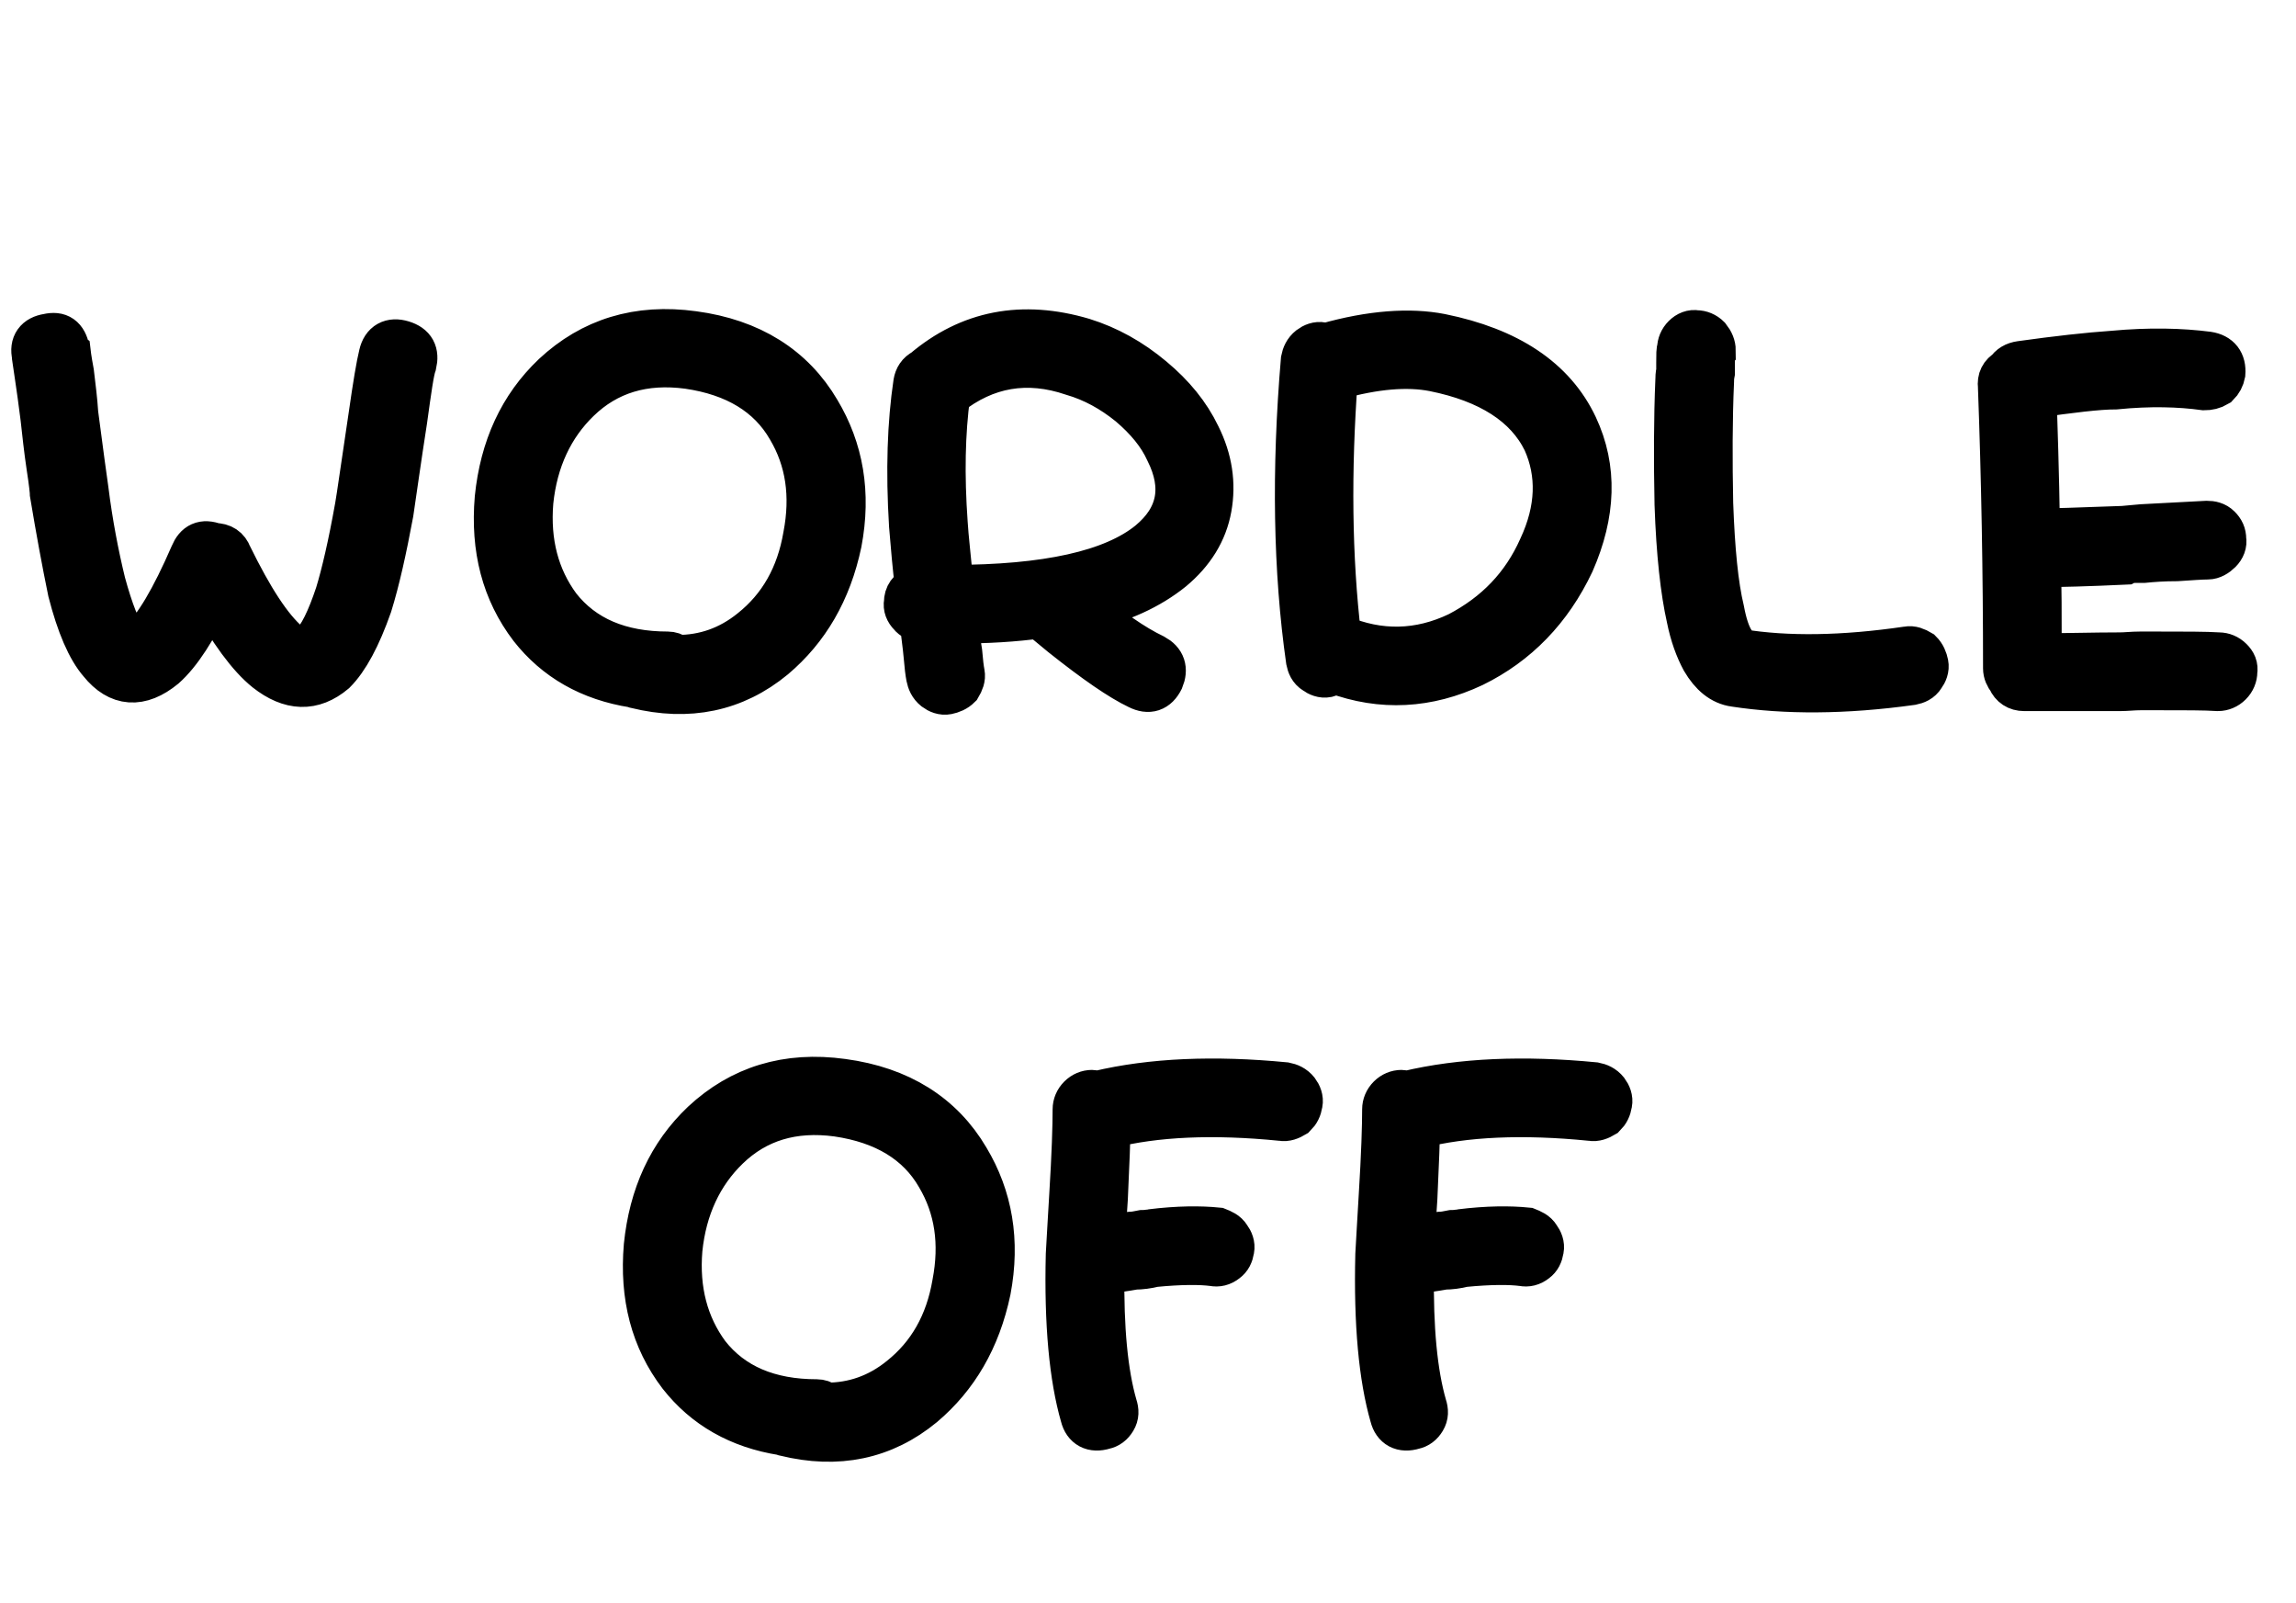
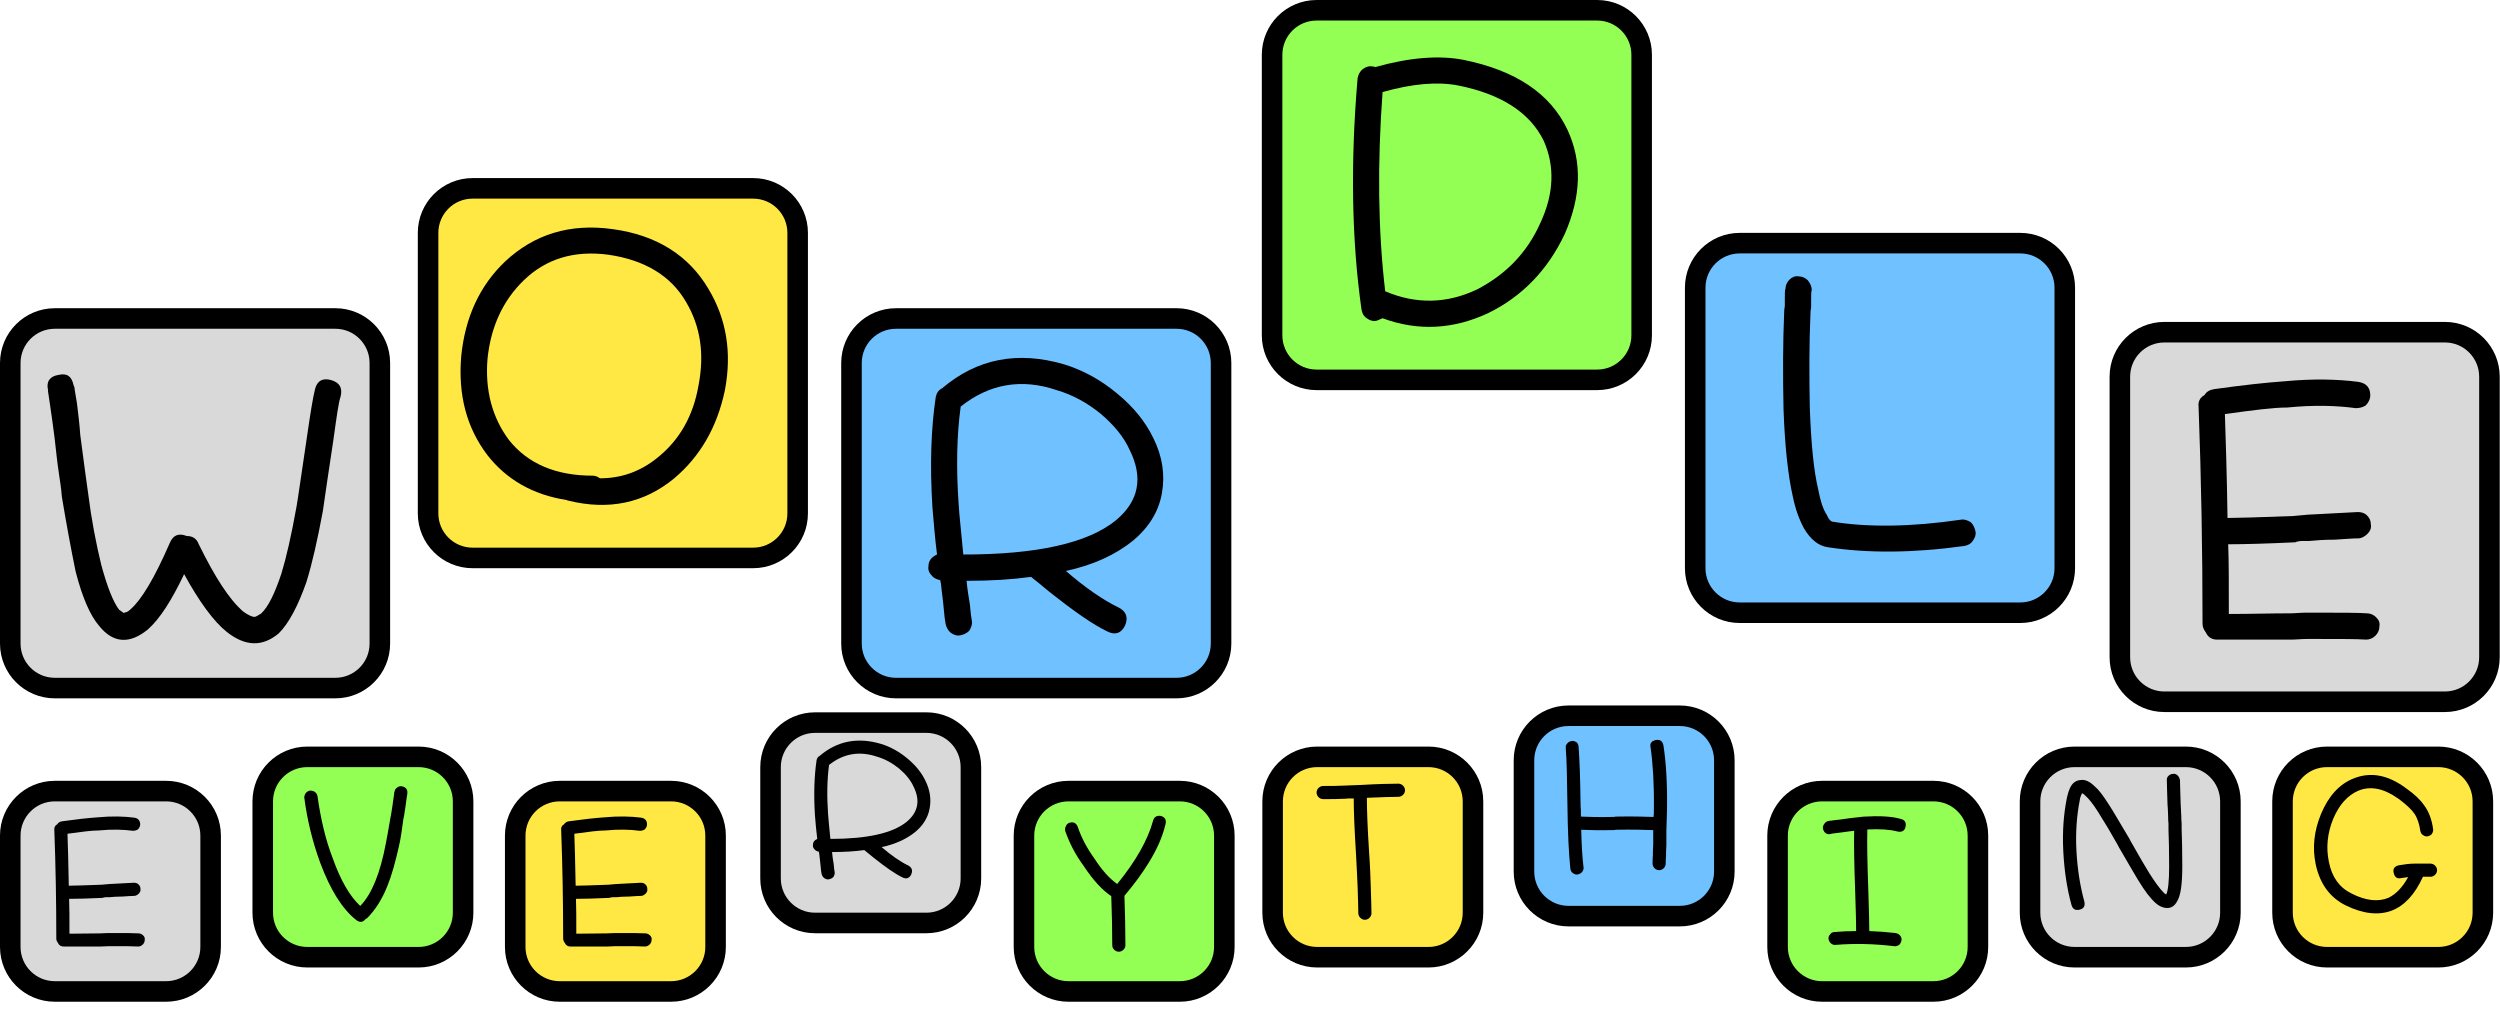
- <svg xmlns="http://www.w3.org/2000/svg" width="258" height="180" viewBox="0 0 258 180" fill="none">
-   <path d="M32.352 72.296C33.024 72.776 33.6 73.064 33.984 73.064C34.176 73.064 34.464 72.872 34.944 72.584C36 71.624 36.96 69.608 37.92 66.728C38.592 64.52 39.36 61.256 40.128 56.936C40.32 55.88 40.8 52.424 41.664 46.664C42.144 43.304 42.528 41 42.816 39.848C43.104 38.6 43.968 38.12 45.216 38.504C46.464 38.888 46.848 39.656 46.56 40.904C46.272 41.672 45.984 43.784 45.504 47.24C44.832 51.56 44.352 55.016 43.968 57.608C43.2 61.736 42.432 65.192 41.568 67.976C40.32 71.528 38.976 74.024 37.536 75.464C35.136 77.48 32.64 77.384 29.952 75.272C28.032 73.736 25.92 70.856 23.712 66.824C21.888 70.664 20.16 73.352 18.432 74.888C15.744 77.096 13.344 76.904 11.328 74.408C9.984 72.872 8.832 70.184 7.872 66.44C7.2 63.176 6.528 59.528 5.856 55.496C5.856 55.304 5.76 54.248 5.472 52.424C5.184 50.504 4.992 48.68 4.8 46.952C4.32 43.112 3.936 40.904 3.84 40.136V39.944C3.552 38.696 4.128 37.928 5.376 37.736C6.624 37.448 7.296 37.928 7.584 39.272C7.584 39.368 7.68 39.464 7.68 39.464C7.68 39.464 7.776 40.328 8.064 41.864C8.256 43.496 8.448 44.936 8.544 46.472C9.12 50.888 9.504 53.672 9.696 55.016C10.176 58.856 10.848 62.312 11.616 65.48C12.48 68.648 13.344 70.856 14.208 72.008L14.88 72.488C14.976 72.488 15.168 72.392 15.168 72.392C15.36 72.392 15.648 72.2 15.936 71.912C17.472 70.568 19.392 67.4 21.6 62.312C22.08 61.16 22.848 60.776 24.096 61.256C24.96 61.256 25.536 61.64 25.824 62.408C28.224 67.304 30.336 70.568 32.352 72.296ZM84.45 70.856C87.714 68.264 89.73 64.712 90.498 60.2C91.362 55.688 90.786 51.656 88.674 48.104C86.466 44.264 82.626 41.96 77.346 41.192C72.354 40.52 68.226 41.768 64.962 44.936C61.986 47.816 60.162 51.656 59.682 56.36C59.298 60.968 60.354 64.904 62.754 68.168C65.538 71.72 69.666 73.448 75.042 73.448C75.33 73.448 75.714 73.544 76.098 73.832C79.17 73.832 81.954 72.872 84.45 70.856ZM59.682 70.472C56.61 66.44 55.362 61.64 55.842 55.976C56.418 50.312 58.53 45.704 62.274 42.152C66.498 38.216 71.682 36.584 77.922 37.448C84.354 38.312 89.058 41.288 91.938 46.184C94.53 50.504 95.394 55.4 94.338 60.968C93.186 66.44 90.69 70.664 86.946 73.832C82.53 77.48 77.346 78.536 71.49 77.096C71.394 77.096 71.202 77 71.202 77C66.306 76.232 62.466 74.024 59.682 70.472ZM129.184 60.968C132.544 58.184 133.216 54.728 131.2 50.696C130.336 48.776 128.896 47.048 126.976 45.416C124.96 43.784 122.848 42.632 120.544 41.96C115.456 40.232 110.752 41 106.528 44.36C105.952 48.584 105.856 53.384 106.24 58.76C106.336 60.392 106.624 62.792 106.912 65.96C117.568 65.96 125.056 64.328 129.184 60.968ZM121.888 68.36C124.672 70.76 127.264 72.584 129.664 73.736C130.72 74.312 131.008 75.176 130.528 76.328C129.952 77.48 129.088 77.768 127.936 77.192C125.92 76.232 123.136 74.312 119.392 71.336C118.144 70.28 117.28 69.608 116.8 69.224C114.016 69.608 110.944 69.8 107.392 69.8C107.488 70.952 107.68 72.104 107.872 73.256C107.968 74.408 108.064 75.176 108.16 75.656C108.256 76.136 108.064 76.616 107.776 77.096C107.392 77.48 106.912 77.672 106.432 77.768C105.952 77.864 105.472 77.672 105.088 77.384C104.608 77 104.416 76.52 104.32 76.04C104.224 75.56 104.128 74.792 104.032 73.64C103.936 72.488 103.744 71.336 103.648 70.184C103.648 70.184 103.552 69.992 103.552 69.704C103.072 69.608 102.592 69.416 102.304 69.032C101.92 68.648 101.728 68.168 101.824 67.688C101.824 66.92 102.208 66.344 103.072 65.96C102.784 63.656 102.592 61.352 102.4 59.048C102.016 52.808 102.208 47.528 102.88 43.016C102.976 42.44 103.264 41.96 103.84 41.672C108.928 37.352 114.88 36.2 121.696 38.216C124.48 39.08 127.072 40.52 129.472 42.536C131.776 44.456 133.504 46.568 134.656 48.968C136 51.656 136.384 54.344 135.904 57.032C135.424 59.72 133.984 62.024 131.68 63.944C129.184 65.96 125.92 67.496 121.888 68.36ZM163.901 71.24C168.125 69.032 171.197 65.864 173.117 61.544C175.133 57.224 175.229 53.192 173.597 49.544C171.581 45.416 167.357 42.728 161.117 41.48C158.141 40.904 154.493 41.192 150.077 42.44C149.309 52.904 149.405 62.6 150.461 71.528C154.973 73.448 159.485 73.352 163.901 71.24ZM161.885 37.736C169.469 39.272 174.557 42.632 177.053 47.912C179.261 52.616 179.069 57.704 176.669 63.176C174.173 68.456 170.429 72.296 165.533 74.696C160.445 77.096 155.261 77.384 150.077 75.464C149.789 75.56 149.501 75.752 149.117 75.848C148.637 75.944 148.157 75.752 147.773 75.464C147.293 75.176 147.101 74.696 147.005 74.216C145.565 64.136 145.373 52.808 146.429 40.424C146.525 39.944 146.717 39.464 147.197 39.08C147.581 38.792 148.061 38.6 148.541 38.696C148.829 38.696 149.021 38.792 149.021 38.792C154.109 37.352 158.429 37.064 161.885 37.736ZM192.45 40.808C192.45 41.096 192.45 41.384 192.45 41.864C192.354 42.344 192.354 42.632 192.354 42.824C192.162 47.144 192.162 51.752 192.258 56.552C192.45 61.832 192.834 65.768 193.506 68.552C193.794 70.088 194.178 71.336 194.754 72.2C194.946 72.68 195.234 73.064 195.522 73.16C200.802 74.024 207.138 73.928 214.338 72.872C214.818 72.776 215.298 72.968 215.778 73.256C216.162 73.64 216.354 74.12 216.45 74.6C216.546 75.08 216.354 75.56 216.066 75.944C215.778 76.424 215.298 76.616 214.818 76.712C207.234 77.768 200.61 77.768 194.946 76.904C193.506 76.712 192.354 75.752 191.394 74.12C190.722 72.872 190.146 71.336 189.762 69.416C189.09 66.44 188.61 62.216 188.418 56.648C188.322 51.752 188.322 47.048 188.514 42.632C188.514 42.44 188.514 42.152 188.61 41.672C188.61 41.288 188.61 41 188.61 40.712C188.61 39.848 188.61 39.272 188.706 39.176C188.706 38.696 188.898 38.216 189.282 37.832C189.666 37.448 190.146 37.256 190.626 37.352C191.106 37.352 191.586 37.544 191.97 37.928C192.354 38.408 192.546 38.888 192.546 39.368C192.45 39.464 192.45 39.944 192.45 40.808ZM237.429 39.656C241.557 39.272 245.109 39.368 248.085 39.752C249.333 39.944 249.909 40.712 249.813 41.96C249.717 42.44 249.525 42.824 249.141 43.208C248.661 43.496 248.181 43.592 247.701 43.592C244.917 43.208 241.557 43.112 237.717 43.496C235.701 43.496 232.725 43.88 228.597 44.456C228.693 47.72 228.885 52.808 228.981 59.624C230.325 59.624 233.493 59.528 238.581 59.336L240.693 59.144L247.989 58.76C248.469 58.76 248.949 58.856 249.333 59.24C249.717 59.624 249.909 60.008 249.909 60.584C250.005 61.064 249.813 61.544 249.429 61.928C249.045 62.312 248.565 62.6 248.085 62.6C247.317 62.6 246.165 62.696 244.629 62.792C243.093 62.792 241.845 62.888 240.885 62.984C240.693 62.984 240.405 62.984 239.925 62.984C239.445 62.984 239.061 63.08 238.869 63.176C234.741 63.368 231.477 63.464 229.077 63.464C229.173 65.672 229.173 69.032 229.173 73.64C232.341 73.64 235.317 73.544 238.197 73.544C238.869 73.544 239.637 73.448 240.501 73.448C241.269 73.448 241.845 73.448 242.133 73.448C245.493 73.448 247.893 73.448 249.333 73.544C249.813 73.544 250.293 73.736 250.677 74.12C251.061 74.504 251.253 74.888 251.157 75.464C251.157 75.944 250.965 76.424 250.581 76.808C250.197 77.192 249.717 77.384 249.237 77.384C247.797 77.288 245.493 77.288 242.133 77.288C241.845 77.288 241.365 77.288 240.597 77.288C239.733 77.288 238.965 77.384 238.293 77.384C233.685 77.384 230.037 77.384 227.445 77.384C226.677 77.384 226.101 77 225.813 76.328C225.525 75.944 225.333 75.56 225.333 75.08C225.333 64.328 225.141 53.768 224.757 43.4C224.661 42.632 224.949 42.056 225.621 41.672C225.909 41.192 226.389 40.904 227.061 40.808C231.189 40.232 234.645 39.848 237.429 39.656Z" fill="black" stroke-width="5" stroke="black" />
-   <path d="M101.2 154.856C104.464 152.264 106.48 148.712 107.248 144.2C108.112 139.688 107.536 135.656 105.424 132.104C103.216 128.264 99.376 125.96 94.096 125.192C89.104 124.52 84.976 125.768 81.712 128.936C78.736 131.816 76.912 135.656 76.432 140.36C76.048 144.968 77.104 148.904 79.504 152.168C82.288 155.72 86.416 157.448 91.792 157.448C92.08 157.448 92.464 157.544 92.848 157.832C95.92 157.832 98.704 156.872 101.2 154.856ZM76.432 154.472C73.36 150.44 72.112 145.64 72.592 139.976C73.168 134.312 75.28 129.704 79.024 126.152C83.248 122.216 88.432 120.584 94.672 121.448C101.104 122.312 105.808 125.288 108.688 130.184C111.28 134.504 112.144 139.4 111.088 144.968C109.936 150.44 107.44 154.664 103.696 157.832C99.28 161.48 94.096 162.536 88.24 161.096C88.144 161.096 87.952 161 87.952 161C83.056 160.232 79.216 158.024 76.432 154.472ZM144.398 121.832C144.878 121.928 145.358 122.12 145.742 122.6C146.03 122.984 146.222 123.464 146.126 123.944C146.03 124.52 145.838 124.904 145.454 125.288C144.974 125.576 144.494 125.768 144.014 125.672C136.334 124.904 129.806 125.192 124.526 126.536C124.526 127.88 124.43 130.568 124.238 134.6C124.142 136.04 124.046 137.48 123.95 139.016L127.022 138.632C127.406 138.632 127.886 138.536 128.366 138.44C128.846 138.44 129.23 138.344 129.326 138.344C132.398 137.96 134.894 137.96 136.814 138.152C137.294 138.344 137.774 138.536 138.062 139.016C138.35 139.4 138.542 139.88 138.446 140.36C138.35 140.936 138.158 141.32 137.774 141.608C137.294 141.992 136.814 142.088 136.334 141.992C134.894 141.8 132.686 141.8 129.71 142.088C128.942 142.28 128.174 142.376 127.502 142.376C126.446 142.568 125.198 142.76 123.854 142.856C123.758 149.192 124.238 154.28 125.294 157.928C125.486 158.504 125.486 158.984 125.198 159.464C124.91 159.944 124.526 160.232 124.046 160.328C122.798 160.712 121.934 160.232 121.646 159.08C120.398 154.76 119.822 148.712 120.014 140.936C120.11 139.496 120.206 137.288 120.398 134.312C120.686 129.704 120.782 126.44 120.782 124.616C120.782 124.136 120.974 123.656 121.358 123.272C121.742 122.888 122.222 122.696 122.702 122.696C122.702 122.696 122.894 122.696 123.086 122.792C123.182 122.792 123.374 122.792 123.374 122.792C129.422 121.352 136.43 121.064 144.398 121.832ZM179.179 121.832C179.659 121.928 180.139 122.12 180.523 122.6C180.811 122.984 181.003 123.464 180.907 123.944C180.811 124.52 180.619 124.904 180.235 125.288C179.755 125.576 179.275 125.768 178.795 125.672C171.115 124.904 164.587 125.192 159.307 126.536C159.307 127.88 159.211 130.568 159.019 134.6C158.923 136.04 158.827 137.48 158.731 139.016L161.803 138.632C162.187 138.632 162.667 138.536 163.147 138.44C163.627 138.44 164.011 138.344 164.107 138.344C167.179 137.96 169.675 137.96 171.595 138.152C172.075 138.344 172.555 138.536 172.843 139.016C173.131 139.4 173.323 139.88 173.227 140.36C173.131 140.936 172.939 141.32 172.555 141.608C172.075 141.992 171.595 142.088 171.115 141.992C169.675 141.8 167.467 141.8 164.491 142.088C163.723 142.28 162.955 142.376 162.283 142.376C161.227 142.568 159.979 142.76 158.635 142.856C158.539 149.192 159.019 154.28 160.075 157.928C160.267 158.504 160.267 158.984 159.979 159.464C159.691 159.944 159.307 160.232 158.827 160.328C157.579 160.712 156.715 160.232 156.427 159.08C155.179 154.76 154.603 148.712 154.795 140.936C154.891 139.496 154.987 137.288 155.179 134.312C155.467 129.704 155.563 126.44 155.563 124.616C155.563 124.136 155.755 123.656 156.139 123.272C156.523 122.888 157.003 122.696 157.483 122.696C157.483 122.696 157.675 122.696 157.867 122.792C157.963 122.792 158.155 122.792 158.155 122.792C164.203 121.352 171.211 121.064 179.179 121.832Z" fill="black" stroke-width="5" stroke="black" />
+ <svg xmlns="http://www.w3.org/2000/svg" width="365" height="149" viewBox="0 0 365 149" fill="none">
+   <path d="M8 46.5H48.958C52.548 46.5 55.458 49.41 55.458 53V93.958C55.458 97.548 52.548 100.458 48.958 100.458H8C4.41 100.458 1.5 97.548 1.5 93.958V53C1.5 49.41 4.41 46.5 8 46.5Z" fill="#D9D9D9" stroke-width="3" stroke="black" />
+   <path d="M35.522 89.296C36.194 89.776 36.77 90.064 37.154 90.064C37.346 90.064 37.634 89.872 38.114 89.584C39.17 88.624 40.13 86.608 41.09 83.728C41.762 81.52 42.53 78.256 43.298 73.936C43.49 72.88 43.97 69.424 44.834 63.664C45.314 60.304 45.698 58 45.986 56.848C46.274 55.6 47.138 55.12 48.386 55.504C49.634 55.888 50.018 56.656 49.73 57.904C49.442 58.672 49.154 60.784 48.674 64.24C48.002 68.56 47.522 72.016 47.138 74.608C46.37 78.736 45.602 82.192 44.738 84.976C43.49 88.528 42.146 91.024 40.706 92.464C38.306 94.48 35.81 94.384 33.122 92.272C31.202 90.736 29.09 87.856 26.882 83.824C25.058 87.664 23.33 90.352 21.602 91.888C18.914 94.096 16.514 93.904 14.498 91.408C13.154 89.872 12.002 87.184 11.042 83.44C10.37 80.176 9.698 76.528 9.026 72.496C9.026 72.304 8.93 71.248 8.642 69.424C8.354 67.504 8.162 65.68 7.97 63.952C7.49 60.112 7.106 57.904 7.01 57.136V56.944C6.722 55.696 7.298 54.928 8.546 54.736C9.794 54.448 10.466 54.928 10.754 56.272C10.754 56.368 10.85 56.464 10.85 56.464C10.85 56.464 10.946 57.328 11.234 58.864C11.426 60.496 11.618 61.936 11.714 63.472C12.29 67.888 12.674 70.672 12.866 72.016C13.346 75.856 14.018 79.312 14.786 82.48C15.65 85.648 16.514 87.856 17.378 89.008L18.05 89.488C18.146 89.488 18.338 89.392 18.338 89.392C18.53 89.392 18.818 89.2 19.106 88.912C20.642 87.568 22.562 84.4 24.77 79.312C25.25 78.16 26.018 77.776 27.266 78.256C28.13 78.256 28.706 78.64 28.994 79.408C31.394 84.304 33.506 87.568 35.522 89.296Z" fill="black" />
+   <path d="M8 115.5H24.253C27.843 115.5 30.753 118.41 30.753 122V138.253C30.753 141.843 27.843 144.753 24.253 144.753H8C4.41 144.753 1.5 141.843 1.5 138.253V122C1.5 118.41 4.41 115.5 8 115.5Z" fill="#D9D9D9" stroke-width="3" stroke="black" />
+   <path d="M14.268 119.328C16.332 119.136 18.108 119.184 19.596 119.376C20.22 119.472 20.508 119.856 20.46 120.48C20.412 120.72 20.316 120.912 20.124 121.104C19.884 121.248 19.644 121.296 19.404 121.296C18.012 121.104 16.332 121.056 14.412 121.248C13.404 121.248 11.916 121.44 9.852 121.728C9.9 123.36 9.996 125.904 10.044 129.312C10.716 129.312 12.3 129.264 14.844 129.168L15.9 129.072L19.548 128.88C19.788 128.88 20.028 128.928 20.22 129.12C20.412 129.312 20.508 129.504 20.508 129.792C20.556 130.032 20.46 130.272 20.268 130.464C20.076 130.656 19.836 130.8 19.596 130.8C19.212 130.8 18.636 130.848 17.868 130.896C17.1 130.896 16.476 130.944 15.996 130.992C15.9 130.992 15.756 130.992 15.516 130.992C15.276 130.992 15.084 131.04 14.988 131.088C12.924 131.184 11.292 131.232 10.092 131.232C10.14 132.336 10.14 134.016 10.14 136.32C11.724 136.32 13.212 136.272 14.652 136.272C14.988 136.272 15.372 136.224 15.804 136.224C16.188 136.224 16.476 136.224 16.62 136.224C18.3 136.224 19.5 136.224 20.22 136.272C20.46 136.272 20.7 136.368 20.892 136.56C21.084 136.752 21.18 136.944 21.132 137.232C21.132 137.472 21.036 137.712 20.844 137.904C20.652 138.096 20.412 138.192 20.172 138.192C19.452 138.144 18.3 138.144 16.62 138.144C16.476 138.144 16.236 138.144 15.852 138.144C15.42 138.144 15.036 138.192 14.7 138.192C12.396 138.192 10.572 138.192 9.276 138.192C8.892 138.192 8.604 138 8.46 137.664C8.316 137.472 8.22 137.28 8.22 137.04C8.22 131.664 8.124 126.384 7.932 121.2C7.884 120.816 8.028 120.528 8.364 120.336C8.508 120.096 8.748 119.952 9.084 119.904C11.148 119.616 12.876 119.424 14.268 119.328Z" fill="black" />
+   <path d="M44.861 110.5H61.114C64.704 110.5 67.614 113.41 67.614 117V133.253C67.614 136.843 64.704 139.753 61.114 139.753H44.861C41.271 139.753 38.361 136.843 38.361 133.253V117C38.361 113.41 41.271 110.5 44.861 110.5Z" fill="#93FF54" stroke-width="3" stroke="black" />
+   <path d="M48.563 125.264C49.715 128.528 51.059 130.832 52.596 132.272C54.276 130.544 55.523 127.472 56.34 123.104C56.483 122.48 56.675 121.232 57.011 119.36C57.059 119.168 57.156 118.592 57.3 117.632C57.444 116.672 57.492 116.144 57.539 115.952C57.539 115.808 57.539 115.712 57.587 115.616C57.636 115.376 57.731 115.136 57.971 114.992C58.212 114.8 58.452 114.752 58.691 114.8C59.316 114.944 59.556 115.328 59.459 115.904C59.459 115.904 59.459 116 59.459 116.048C59.411 116.144 59.411 116.192 59.411 116.24C59.364 116.432 59.316 117.008 59.172 117.968C59.028 118.928 58.931 119.504 58.883 119.648C58.691 121.136 58.499 122.432 58.26 123.488C57.731 125.84 57.203 127.76 56.58 129.296C55.812 131.264 54.803 132.848 53.603 134.048L53.508 134.096L53.364 134.192C52.98 134.672 52.547 134.72 52.02 134.336C49.956 132.704 48.227 129.92 46.739 125.936C45.636 122.912 44.867 119.792 44.435 116.528C44.388 116.288 44.483 116.048 44.627 115.808C44.772 115.616 45.011 115.472 45.252 115.424C45.492 115.424 45.731 115.472 45.971 115.616C46.212 115.808 46.307 116 46.355 116.24C46.836 119.648 47.556 122.672 48.563 125.264Z" fill="black" />
+   <path d="M81.722 115.5H97.975C101.565 115.5 104.475 118.41 104.475 122V138.253C104.475 141.843 101.565 144.753 97.975 144.753H81.722C78.132 144.753 75.222 141.843 75.222 138.253V122C75.222 118.41 78.132 115.5 81.722 115.5Z" fill="#FFE843" stroke-width="3" stroke="black" />
+   <path d="M88.268 119.328C90.332 119.136 92.108 119.184 93.596 119.376C94.22 119.472 94.508 119.856 94.46 120.48C94.412 120.72 94.316 120.912 94.124 121.104C93.884 121.248 93.644 121.296 93.404 121.296C92.012 121.104 90.332 121.056 88.412 121.248C87.404 121.248 85.916 121.44 83.852 121.728C83.9 123.36 83.996 125.904 84.044 129.312C84.716 129.312 86.3 129.264 88.844 129.168L89.9 129.072L93.548 128.88C93.788 128.88 94.028 128.928 94.22 129.12C94.412 129.312 94.508 129.504 94.508 129.792C94.556 130.032 94.46 130.272 94.268 130.464C94.076 130.656 93.836 130.8 93.596 130.8C93.212 130.8 92.636 130.848 91.868 130.896C91.1 130.896 90.476 130.944 89.996 130.992C89.9 130.992 89.756 130.992 89.516 130.992C89.276 130.992 89.084 131.04 88.988 131.088C86.924 131.184 85.292 131.232 84.092 131.232C84.14 132.336 84.14 134.016 84.14 136.32C85.724 136.32 87.212 136.272 88.652 136.272C88.988 136.272 89.372 136.224 89.804 136.224C90.188 136.224 90.476 136.224 90.62 136.224C92.3 136.224 93.5 136.224 94.22 136.272C94.46 136.272 94.7 136.368 94.892 136.56C95.084 136.752 95.18 136.944 95.132 137.232C95.132 137.472 95.036 137.712 94.844 137.904C94.652 138.096 94.412 138.192 94.172 138.192C93.452 138.144 92.3 138.144 90.62 138.144C90.476 138.144 90.236 138.144 89.852 138.144C89.42 138.144 89.036 138.192 88.7 138.192C86.396 138.192 84.572 138.192 83.276 138.192C82.892 138.192 82.604 138 82.46 137.664C82.316 137.472 82.22 137.28 82.22 137.04C82.22 131.664 82.124 126.384 81.932 121.2C81.884 120.816 82.028 120.528 82.364 120.336C82.508 120.096 82.748 119.952 83.084 119.904C85.148 119.616 86.876 119.424 88.268 119.328Z" fill="black" />
+   <path d="M119 105.5H135.253C138.843 105.5 141.753 108.41 141.753 112V128.253C141.753 131.843 138.843 134.753 135.253 134.753H119C115.41 134.753 112.5 131.843 112.5 128.253V112C112.5 108.41 115.41 105.5 119 105.5Z" fill="#D9D9D9" stroke-width="3" stroke="black" />
+   <path d="M132.372 119.984C134.052 118.592 134.388 116.864 133.38 114.848C132.948 113.888 132.228 113.024 131.268 112.208C130.26 111.392 129.204 110.816 128.052 110.48C125.508 109.616 123.156 110 121.044 111.68C120.756 113.792 120.708 116.192 120.9 118.88C120.948 119.696 121.092 120.896 121.236 122.48C126.564 122.48 130.308 121.664 132.372 119.984ZM128.724 123.68C130.116 124.88 131.412 125.792 132.612 126.368C133.14 126.656 133.284 127.088 133.044 127.664C132.756 128.24 132.324 128.384 131.748 128.096C130.74 127.616 129.348 126.656 127.476 125.168C126.852 124.64 126.42 124.304 126.18 124.112C124.788 124.304 123.252 124.4 121.476 124.4C121.524 124.976 121.62 125.552 121.716 126.128C121.764 126.704 121.812 127.088 121.86 127.328C121.908 127.568 121.812 127.808 121.668 128.048C121.476 128.24 121.236 128.336 120.996 128.384C120.756 128.432 120.516 128.336 120.324 128.192C120.084 128 119.988 127.76 119.94 127.52C119.892 127.28 119.844 126.896 119.796 126.32C119.748 125.744 119.652 125.168 119.604 124.592C119.604 124.592 119.556 124.496 119.556 124.352C119.316 124.304 119.076 124.208 118.932 124.016C118.74 123.824 118.644 123.584 118.692 123.344C118.692 122.96 118.884 122.672 119.316 122.48C119.172 121.328 119.076 120.176 118.98 119.024C118.788 115.904 118.884 113.264 119.22 111.008C119.268 110.72 119.412 110.48 119.7 110.336C122.244 108.176 125.22 107.6 128.628 108.608C130.02 109.04 131.316 109.76 132.516 110.768C133.668 111.728 134.532 112.784 135.108 113.984C135.78 115.328 135.972 116.672 135.732 118.016C135.492 119.36 134.772 120.512 133.62 121.472C132.372 122.48 130.74 123.248 128.724 123.68Z" fill="black" />
+   <path d="M156 115.5H172.253C175.843 115.5 178.753 118.41 178.753 122V138.253C178.753 141.843 175.843 144.753 172.253 144.753H156C152.41 144.753 149.5 141.843 149.5 138.253V122C149.5 118.41 152.41 115.5 156 115.5Z" fill="#93FF54" stroke-width="3" stroke="black" />
+   <path d="M167.718 125.944C166.854 127.384 165.654 129.016 164.166 130.792C164.262 133.48 164.31 135.88 164.31 137.992C164.31 138.28 164.214 138.472 164.022 138.664C163.83 138.856 163.59 138.952 163.35 138.952C163.11 138.952 162.87 138.856 162.678 138.664C162.486 138.472 162.39 138.28 162.39 137.992C162.39 135.928 162.342 133.528 162.246 130.84C160.95 129.976 159.606 128.536 158.214 126.424C157.014 124.792 156.15 123.112 155.526 121.336C155.478 121.096 155.478 120.856 155.622 120.616C155.718 120.376 155.862 120.232 156.102 120.136C156.726 119.944 157.11 120.136 157.35 120.712C157.878 122.296 158.694 123.832 159.798 125.368C160.854 127 161.958 128.248 163.11 129.064C165.846 125.704 167.574 122.632 168.342 119.848C168.486 119.272 168.87 119.032 169.494 119.128C170.118 119.32 170.31 119.704 170.166 120.328C169.734 122.152 168.918 124.024 167.718 125.944Z" fill="black" />
+   <path d="M192.304 110.5H208.557C212.147 110.5 215.057 113.41 215.057 117V133.253C215.057 136.843 212.147 139.753 208.557 139.753H192.304C188.714 139.753 185.804 136.843 185.804 133.253V117C185.804 113.41 188.714 110.5 192.304 110.5Z" fill="#FFE843" stroke-width="3" stroke="black" />
+   <path d="M196.011 114.704L198.603 114.608C201.051 114.464 202.923 114.416 204.171 114.416C204.411 114.416 204.651 114.512 204.843 114.704C205.035 114.896 205.131 115.136 205.131 115.376C205.131 115.616 205.035 115.856 204.843 116.048C204.651 116.24 204.411 116.336 204.171 116.336C203.259 116.336 201.723 116.384 199.563 116.48C199.563 118.16 199.659 120.896 199.899 124.592C200.043 126.56 200.091 128.24 200.139 129.632C200.187 131.36 200.235 132.608 200.235 133.328C200.235 133.568 200.139 133.808 199.947 134C199.755 134.192 199.515 134.288 199.275 134.288C199.035 134.288 198.795 134.192 198.603 134C198.411 133.808 198.315 133.568 198.315 133.328C198.315 132.608 198.267 131.408 198.219 129.68C198.171 128.288 198.075 126.656 197.979 124.736C197.739 120.944 197.643 118.256 197.643 116.576C197.403 116.576 197.163 116.576 196.827 116.576C196.491 116.624 196.251 116.624 196.107 116.624C195.387 116.672 194.379 116.672 193.179 116.672C192.939 116.672 192.699 116.576 192.507 116.384C192.315 116.192 192.219 115.952 192.219 115.712C192.219 115.472 192.315 115.232 192.507 115.04C192.699 114.848 192.939 114.752 193.179 114.752C194.379 114.752 195.291 114.752 196.011 114.704Z" fill="black" />
+   <path d="M229 104.5H245.253C248.843 104.5 251.753 107.41 251.753 111V127.253C251.753 130.843 248.843 133.753 245.253 133.753H229C225.41 133.753 222.5 130.843 222.5 127.253V111C222.5 107.41 225.41 104.5 229 104.5Z" fill="#70C1FF" stroke-width="3" stroke="black" />
+   <path d="M230.762 117.352C230.762 117.592 230.762 117.88 230.81 118.312C230.81 118.744 230.81 119.032 230.81 119.224C231.866 119.272 233.45 119.32 235.562 119.272C235.658 119.272 235.754 119.272 235.85 119.224C238.25 119.176 240.074 119.224 241.322 119.272H241.418C241.466 118.984 241.466 118.6 241.466 118.072C241.514 114.472 241.322 111.496 240.986 109.144C240.842 108.52 241.13 108.184 241.754 108.04C242.378 107.944 242.714 108.184 242.858 108.808C243.242 111.256 243.434 114.328 243.386 118.12C243.386 118.168 243.338 119.272 243.29 121.384C243.29 122.008 243.29 122.68 243.29 123.352C243.242 124.024 243.242 124.552 243.242 124.936C243.194 125.368 243.194 125.752 243.194 126.088C243.194 126.328 243.098 126.568 242.906 126.76C242.714 126.952 242.474 127.048 242.234 127.048C241.994 127.048 241.754 126.952 241.562 126.76C241.37 126.568 241.274 126.328 241.274 126.088C241.274 125.704 241.274 125.32 241.322 124.888C241.322 124.504 241.322 123.976 241.37 123.256C241.37 122.584 241.37 121.96 241.37 121.336V121.192H241.226C240.074 121.144 238.298 121.096 235.898 121.144C235.802 121.192 235.706 121.192 235.61 121.192C233.498 121.24 231.914 121.192 230.858 121.144C230.906 123.208 231.002 125.032 231.194 126.616C231.242 126.856 231.146 127.096 231.002 127.288C230.81 127.528 230.57 127.624 230.33 127.672C230.09 127.72 229.85 127.624 229.658 127.48C229.418 127.336 229.322 127.096 229.274 126.856C229.034 124.6 228.89 121.432 228.842 117.4C228.794 113.8 228.746 111.064 228.602 109.192C228.554 108.952 228.65 108.712 228.842 108.52C228.986 108.328 229.226 108.232 229.466 108.184C229.706 108.136 229.946 108.232 230.186 108.376C230.378 108.568 230.474 108.808 230.474 109.048C230.618 110.92 230.714 113.656 230.762 117.352Z" fill="black" />
+   <path d="M266.025 115.5H282.278C285.868 115.5 288.778 118.41 288.778 122V138.253C288.778 141.843 285.868 144.753 282.278 144.753H266.025C262.435 144.753 259.525 141.843 259.525 138.253V122C259.525 118.41 262.435 115.5 266.025 115.5Z" fill="#93FF54" stroke-width="3" stroke="black" />
+   <path d="M267.734 119.76C268.166 119.712 268.454 119.664 268.598 119.664C269.51 119.52 270.662 119.376 272.054 119.232C274.406 119.088 276.23 119.184 277.526 119.568C278.15 119.712 278.342 120.144 278.198 120.768C278.054 121.344 277.622 121.536 276.998 121.392C275.894 121.104 274.454 121.008 272.63 121.104C272.582 123.072 272.63 126 272.774 129.984C272.87 132.912 272.918 134.928 272.918 135.936C274.214 135.984 275.51 136.08 276.758 136.224C276.998 136.272 277.238 136.368 277.43 136.608C277.574 136.8 277.67 137.04 277.622 137.28C277.574 137.52 277.478 137.76 277.286 137.952C277.046 138.096 276.806 138.192 276.566 138.144C273.734 137.808 270.902 137.712 268.022 137.952C267.782 138 267.542 137.904 267.35 137.76C267.11 137.568 267.014 137.328 266.966 137.088C266.918 136.848 267.014 136.608 267.206 136.416C267.35 136.176 267.59 136.08 267.83 136.08C268.838 135.984 269.894 135.936 270.998 135.936C270.998 134.928 270.95 132.96 270.854 130.08C270.71 126.144 270.662 123.216 270.71 121.296C270.566 121.296 269.942 121.392 268.838 121.536C268.79 121.536 268.502 121.584 268.07 121.632C267.59 121.68 267.302 121.728 267.206 121.776C266.966 121.824 266.726 121.776 266.534 121.632C266.294 121.44 266.198 121.2 266.15 120.96C266.102 120.72 266.198 120.48 266.342 120.288C266.486 120.048 266.726 119.904 266.966 119.856C267.014 119.856 267.302 119.808 267.734 119.76Z" fill="black" />
+   <path d="M302.886 110.5H319.139C322.729 110.5 325.639 113.41 325.639 117V133.253C325.639 136.843 322.729 139.753 319.139 139.753H302.886C299.296 139.753 296.386 136.843 296.386 133.253V117C296.386 113.41 299.296 110.5 302.886 110.5Z" fill="#D9D9D9" stroke-width="3" stroke="black" />
+   <path d="M301.239 124.264C301.095 121.432 301.287 118.84 301.767 116.488C301.911 115.816 302.103 115.24 302.343 114.808C302.679 114.232 303.159 113.944 303.687 113.896C304.119 113.8 304.599 113.896 305.127 114.232C305.367 114.376 305.751 114.712 306.279 115.24C306.855 115.864 307.575 116.92 308.487 118.408C308.679 118.744 309.495 120.088 310.887 122.44L311.031 122.728C312.279 124.936 313.191 126.52 313.767 127.432C314.583 128.728 315.303 129.736 315.975 130.408C315.975 130.408 316.071 130.456 316.119 130.504C316.167 130.552 316.263 130.6 316.263 130.6C316.551 130.024 316.695 128.632 316.695 126.472C316.695 124.216 316.647 122.44 316.599 121.144C316.599 120.952 316.599 120.664 316.599 120.28C316.551 119.896 316.551 119.56 316.551 119.32C316.503 118.312 316.503 117.688 316.455 117.4C316.407 115.672 316.359 114.52 316.359 113.944C316.311 113.704 316.407 113.464 316.599 113.272C316.791 113.08 317.031 112.984 317.271 112.984C317.511 112.936 317.751 113.032 317.943 113.224C318.135 113.416 318.231 113.656 318.279 113.896C318.279 114.52 318.327 115.624 318.375 117.304L318.471 119.224C318.471 119.464 318.471 119.8 318.519 120.232C318.519 120.616 318.519 120.904 318.519 121.048C318.567 122.344 318.615 124.168 318.615 126.472C318.615 129.112 318.375 130.792 317.847 131.608C317.463 132.328 316.935 132.616 316.263 132.568C315.735 132.52 315.207 132.28 314.727 131.848C314.007 131.224 313.143 130.12 312.135 128.44C311.943 128.152 311.031 126.568 309.351 123.688L309.207 123.4C308.103 121.432 307.287 120.088 306.855 119.416C306.087 118.12 305.415 117.16 304.839 116.536C304.599 116.296 304.359 116.056 304.119 115.864C304.119 115.864 304.023 115.864 303.975 115.816C303.831 116.104 303.687 116.44 303.639 116.872C303.207 119.08 303.015 121.528 303.159 124.216C303.303 126.856 303.687 129.352 304.311 131.608C304.455 132.232 304.263 132.664 303.639 132.808C303.015 132.952 302.631 132.76 302.439 132.136C301.767 129.688 301.383 127.096 301.239 124.264Z" fill="black" />
+   <path d="M339.747 110.5H356C359.59 110.5 362.5 113.41 362.5 117V133.253C362.5 136.843 359.59 139.753 356 139.753H339.747C336.157 139.753 333.247 136.843 333.247 133.253V117C333.247 113.41 336.157 110.5 339.747 110.5Z" fill="#FFE843" stroke-width="3" stroke="black" />
+   <path d="M352.548 126.088H353.988H354.852C355.092 126.088 355.332 126.184 355.524 126.376C355.716 126.568 355.812 126.808 355.812 127.048C355.812 127.288 355.716 127.528 355.524 127.72C355.332 127.912 355.092 128.008 354.852 128.008H353.988H353.748C352.596 130.552 351.06 132.232 349.188 132.952C347.268 133.672 345.012 133.432 342.468 132.184C340.164 131.032 338.724 129.064 338.1 126.232C337.572 123.736 337.86 121.288 338.868 118.84C339.972 116.2 341.556 114.472 343.62 113.656C346.116 112.648 348.66 113.128 351.3 115.096C352.596 116.008 353.46 116.872 353.94 117.592C354.612 118.504 355.044 119.656 355.236 121.048C355.284 121.288 355.188 121.528 355.044 121.768C354.9 121.96 354.66 122.056 354.42 122.104C354.18 122.152 353.94 122.056 353.748 121.912C353.508 121.768 353.412 121.528 353.364 121.288C353.22 120.28 352.932 119.416 352.5 118.792C352.068 118.168 351.3 117.448 350.196 116.632C348.036 115.096 346.116 114.712 344.34 115.432C342.756 116.104 341.508 117.496 340.644 119.56C339.78 121.672 339.588 123.784 340.02 125.848C340.452 128.056 341.556 129.592 343.332 130.456C345.396 131.512 347.22 131.704 348.708 131.08C349.812 130.552 350.772 129.544 351.588 128.056L350.58 128.2C349.956 128.344 349.62 128.056 349.476 127.432C349.332 126.808 349.62 126.472 350.244 126.328C351.06 126.184 351.828 126.088 352.548 126.088Z" fill="black" />
+   <path d="M69 27.5H109.958C113.548 27.5 116.458 30.41 116.458 34V74.958C116.458 78.548 113.548 81.458 109.958 81.458H69C65.41 81.458 62.5 78.548 62.5 74.958V34C62.5 30.41 65.41 27.5 69 27.5Z" fill="#FFE843" stroke-width="3" stroke="black" />
+   <path d="M95.948 66.856C99.212 64.264 101.228 60.712 101.996 56.2C102.86 51.688 102.284 47.656 100.172 44.104C97.964 40.264 94.124 37.96 88.844 37.192C83.852 36.52 79.724 37.768 76.46 40.936C73.484 43.816 71.66 47.656 71.18 52.36C70.796 56.968 71.852 60.904 74.252 64.168C77.036 67.72 81.164 69.448 86.54 69.448C86.828 69.448 87.212 69.544 87.596 69.832C90.668 69.832 93.452 68.872 95.948 66.856ZM71.18 66.472C68.108 62.44 66.86 57.64 67.34 51.976C67.916 46.312 70.028 41.704 73.772 38.152C77.996 34.216 83.18 32.584 89.42 33.448C95.852 34.312 100.556 37.288 103.436 42.184C106.028 46.504 106.892 51.4 105.836 56.968C104.684 62.44 102.188 66.664 98.444 69.832C94.028 73.48 88.844 74.536 82.988 73.096C82.892 73.096 82.7 73 82.7 73C77.804 72.232 73.964 70.024 71.18 66.472Z" fill="black" />
+   <path d="M130.817 46.5H171.775C175.365 46.5 178.275 49.41 178.275 53V93.958C178.275 97.548 175.365 100.458 171.775 100.458H130.817C127.227 100.458 124.317 97.548 124.317 93.958V53C124.317 49.41 127.227 46.5 130.817 46.5Z" fill="#70C1FF" stroke-width="3" stroke="black" />
+   <path d="M162.916 75.968C166.276 73.184 166.948 69.728 164.932 65.696C164.068 63.776 162.628 62.048 160.708 60.416C158.692 58.784 156.58 57.632 154.276 56.96C149.188 55.232 144.484 56 140.26 59.36C139.684 63.584 139.588 68.384 139.972 73.76C140.068 75.392 140.356 77.792 140.644 80.96C151.3 80.96 158.788 79.328 162.916 75.968ZM155.62 83.36C158.404 85.76 160.996 87.584 163.396 88.736C164.452 89.312 164.74 90.176 164.26 91.328C163.684 92.48 162.82 92.768 161.668 92.192C159.652 91.232 156.868 89.312 153.124 86.336C151.876 85.28 151.012 84.608 150.532 84.224C147.748 84.608 144.676 84.8 141.124 84.8C141.22 85.952 141.412 87.104 141.604 88.256C141.7 89.408 141.796 90.176 141.892 90.656C141.988 91.136 141.796 91.616 141.508 92.096C141.124 92.48 140.644 92.672 140.164 92.768C139.684 92.864 139.204 92.672 138.82 92.384C138.34 92 138.148 91.52 138.052 91.04C137.956 90.56 137.86 89.792 137.764 88.64C137.668 87.488 137.476 86.336 137.38 85.184C137.38 85.184 137.284 84.992 137.284 84.704C136.804 84.608 136.324 84.416 136.036 84.032C135.652 83.648 135.46 83.168 135.556 82.688C135.556 81.92 135.94 81.344 136.804 80.96C136.516 78.656 136.324 76.352 136.132 74.048C135.748 67.808 135.94 62.528 136.612 58.016C136.708 57.44 136.996 56.96 137.572 56.672C142.66 52.352 148.612 51.2 155.428 53.216C158.212 54.08 160.804 55.52 163.204 57.536C165.508 59.456 167.236 61.568 168.388 63.968C169.732 66.656 170.116 69.344 169.636 72.032C169.156 74.72 167.716 77.024 165.412 78.944C162.916 80.96 159.652 82.496 155.62 83.36Z" fill="black" />
+   <path d="M192.225 1.5H233.183C236.773 1.5 239.683 4.41 239.683 8V48.958C239.683 52.548 236.773 55.458 233.183 55.458H192.225C188.635 55.458 185.725 52.548 185.725 48.958V8C185.725 4.41 188.635 1.5 192.225 1.5Z" fill="#93FF54" stroke-width="3" stroke="black" />
+   <path d="M215.68 42.24C219.904 40.032 222.976 36.864 224.896 32.544C226.912 28.224 227.008 24.192 225.376 20.544C223.36 16.416 219.136 13.728 212.896 12.48C209.92 11.904 206.272 12.192 201.856 13.44C201.088 23.904 201.184 33.6 202.24 42.528C206.752 44.448 211.264 44.352 215.68 42.24ZM213.664 8.736C221.248 10.272 226.336 13.632 228.832 18.912C231.04 23.616 230.848 28.704 228.448 34.176C225.952 39.456 222.208 43.296 217.312 45.696C212.224 48.096 207.04 48.384 201.856 46.464C201.568 46.56 201.28 46.752 200.896 46.848C200.416 46.944 199.936 46.752 199.552 46.464C199.072 46.176 198.88 45.696 198.784 45.216C197.344 35.136 197.152 23.808 198.208 11.424C198.304 10.944 198.496 10.464 198.976 10.08C199.36 9.792 199.84 9.6 200.32 9.696C200.608 9.696 200.8 9.792 200.8 9.792C205.888 8.352 210.208 8.064 213.664 8.736Z" fill="black" />
+   <path d="M254 35.5H294.958C298.548 35.5 301.458 38.41 301.458 42V82.958C301.458 86.548 298.548 89.458 294.958 89.458H254C250.41 89.458 247.5 86.548 247.5 82.958V42C247.5 38.41 250.41 35.5 254 35.5Z" fill="#70C1FF" stroke-width="3" stroke="black" />
+   <path d="M264.424 43.808C264.424 44.096 264.424 44.384 264.424 44.864C264.328 45.344 264.328 45.632 264.328 45.824C264.136 50.144 264.136 54.752 264.232 59.552C264.424 64.832 264.808 68.768 265.48 71.552C265.768 73.088 266.152 74.336 266.728 75.2C266.92 75.68 267.208 76.064 267.496 76.16C272.776 77.024 279.112 76.928 286.312 75.872C286.792 75.776 287.272 75.968 287.752 76.256C288.136 76.64 288.328 77.12 288.424 77.6C288.52 78.08 288.328 78.56 288.04 78.944C287.752 79.424 287.272 79.616 286.792 79.712C279.208 80.768 272.584 80.768 266.92 79.904C265.48 79.712 264.328 78.752 263.368 77.12C262.696 75.872 262.12 74.336 261.736 72.416C261.064 69.44 260.584 65.216 260.392 59.648C260.296 54.752 260.296 50.048 260.488 45.632C260.488 45.44 260.488 45.152 260.584 44.672C260.584 44.288 260.584 44 260.584 43.712C260.584 42.848 260.584 42.272 260.68 42.176C260.68 41.696 260.872 41.216 261.256 40.832C261.64 40.448 262.12 40.256 262.6 40.352C263.08 40.352 263.56 40.544 263.944 40.928C264.328 41.408 264.52 41.888 264.52 42.368C264.424 42.464 264.424 42.944 264.424 43.808Z" fill="black" />
+   <path d="M316 48.5H356.958C360.548 48.5 363.458 51.41 363.458 55V95.958C363.458 99.548 360.548 102.458 356.958 102.458H316C312.41 102.458 309.5 99.548 309.5 95.958V55C309.5 51.41 312.41 48.5 316 48.5Z" fill="#D9D9D9" stroke-width="3" stroke="black" />
+   <path d="M333.666 55.656C337.794 55.272 341.346 55.368 344.322 55.752C345.57 55.944 346.146 56.712 346.05 57.96C345.954 58.44 345.762 58.824 345.378 59.208C344.898 59.496 344.418 59.592 343.938 59.592C341.154 59.208 337.794 59.112 333.954 59.496C331.938 59.496 328.962 59.88 324.834 60.456C324.93 63.72 325.122 68.808 325.218 75.624C326.562 75.624 329.73 75.528 334.818 75.336L336.93 75.144L344.226 74.76C344.706 74.76 345.186 74.856 345.57 75.24C345.954 75.624 346.146 76.008 346.146 76.584C346.242 77.064 346.05 77.544 345.666 77.928C345.282 78.312 344.802 78.6 344.322 78.6C343.554 78.6 342.402 78.696 340.866 78.792C339.33 78.792 338.082 78.888 337.122 78.984C336.93 78.984 336.642 78.984 336.162 78.984C335.682 78.984 335.298 79.08 335.106 79.176C330.978 79.368 327.714 79.464 325.314 79.464C325.41 81.672 325.41 85.032 325.41 89.64C328.578 89.64 331.554 89.544 334.434 89.544C335.106 89.544 335.874 89.448 336.738 89.448C337.506 89.448 338.082 89.448 338.37 89.448C341.73 89.448 344.13 89.448 345.57 89.544C346.05 89.544 346.53 89.736 346.914 90.12C347.298 90.504 347.49 90.888 347.394 91.464C347.394 91.944 347.202 92.424 346.818 92.808C346.434 93.192 345.954 93.384 345.474 93.384C344.034 93.288 341.73 93.288 338.37 93.288C338.082 93.288 337.602 93.288 336.834 93.288C335.97 93.288 335.202 93.384 334.53 93.384C329.922 93.384 326.274 93.384 323.682 93.384C322.914 93.384 322.338 93 322.05 92.328C321.762 91.944 321.57 91.56 321.57 91.08C321.57 80.328 321.378 69.768 320.994 59.4C320.898 58.632 321.186 58.056 321.858 57.672C322.146 57.192 322.626 56.904 323.298 56.808C327.426 56.232 330.882 55.848 333.666 55.656Z" fill="black" />
</svg>
